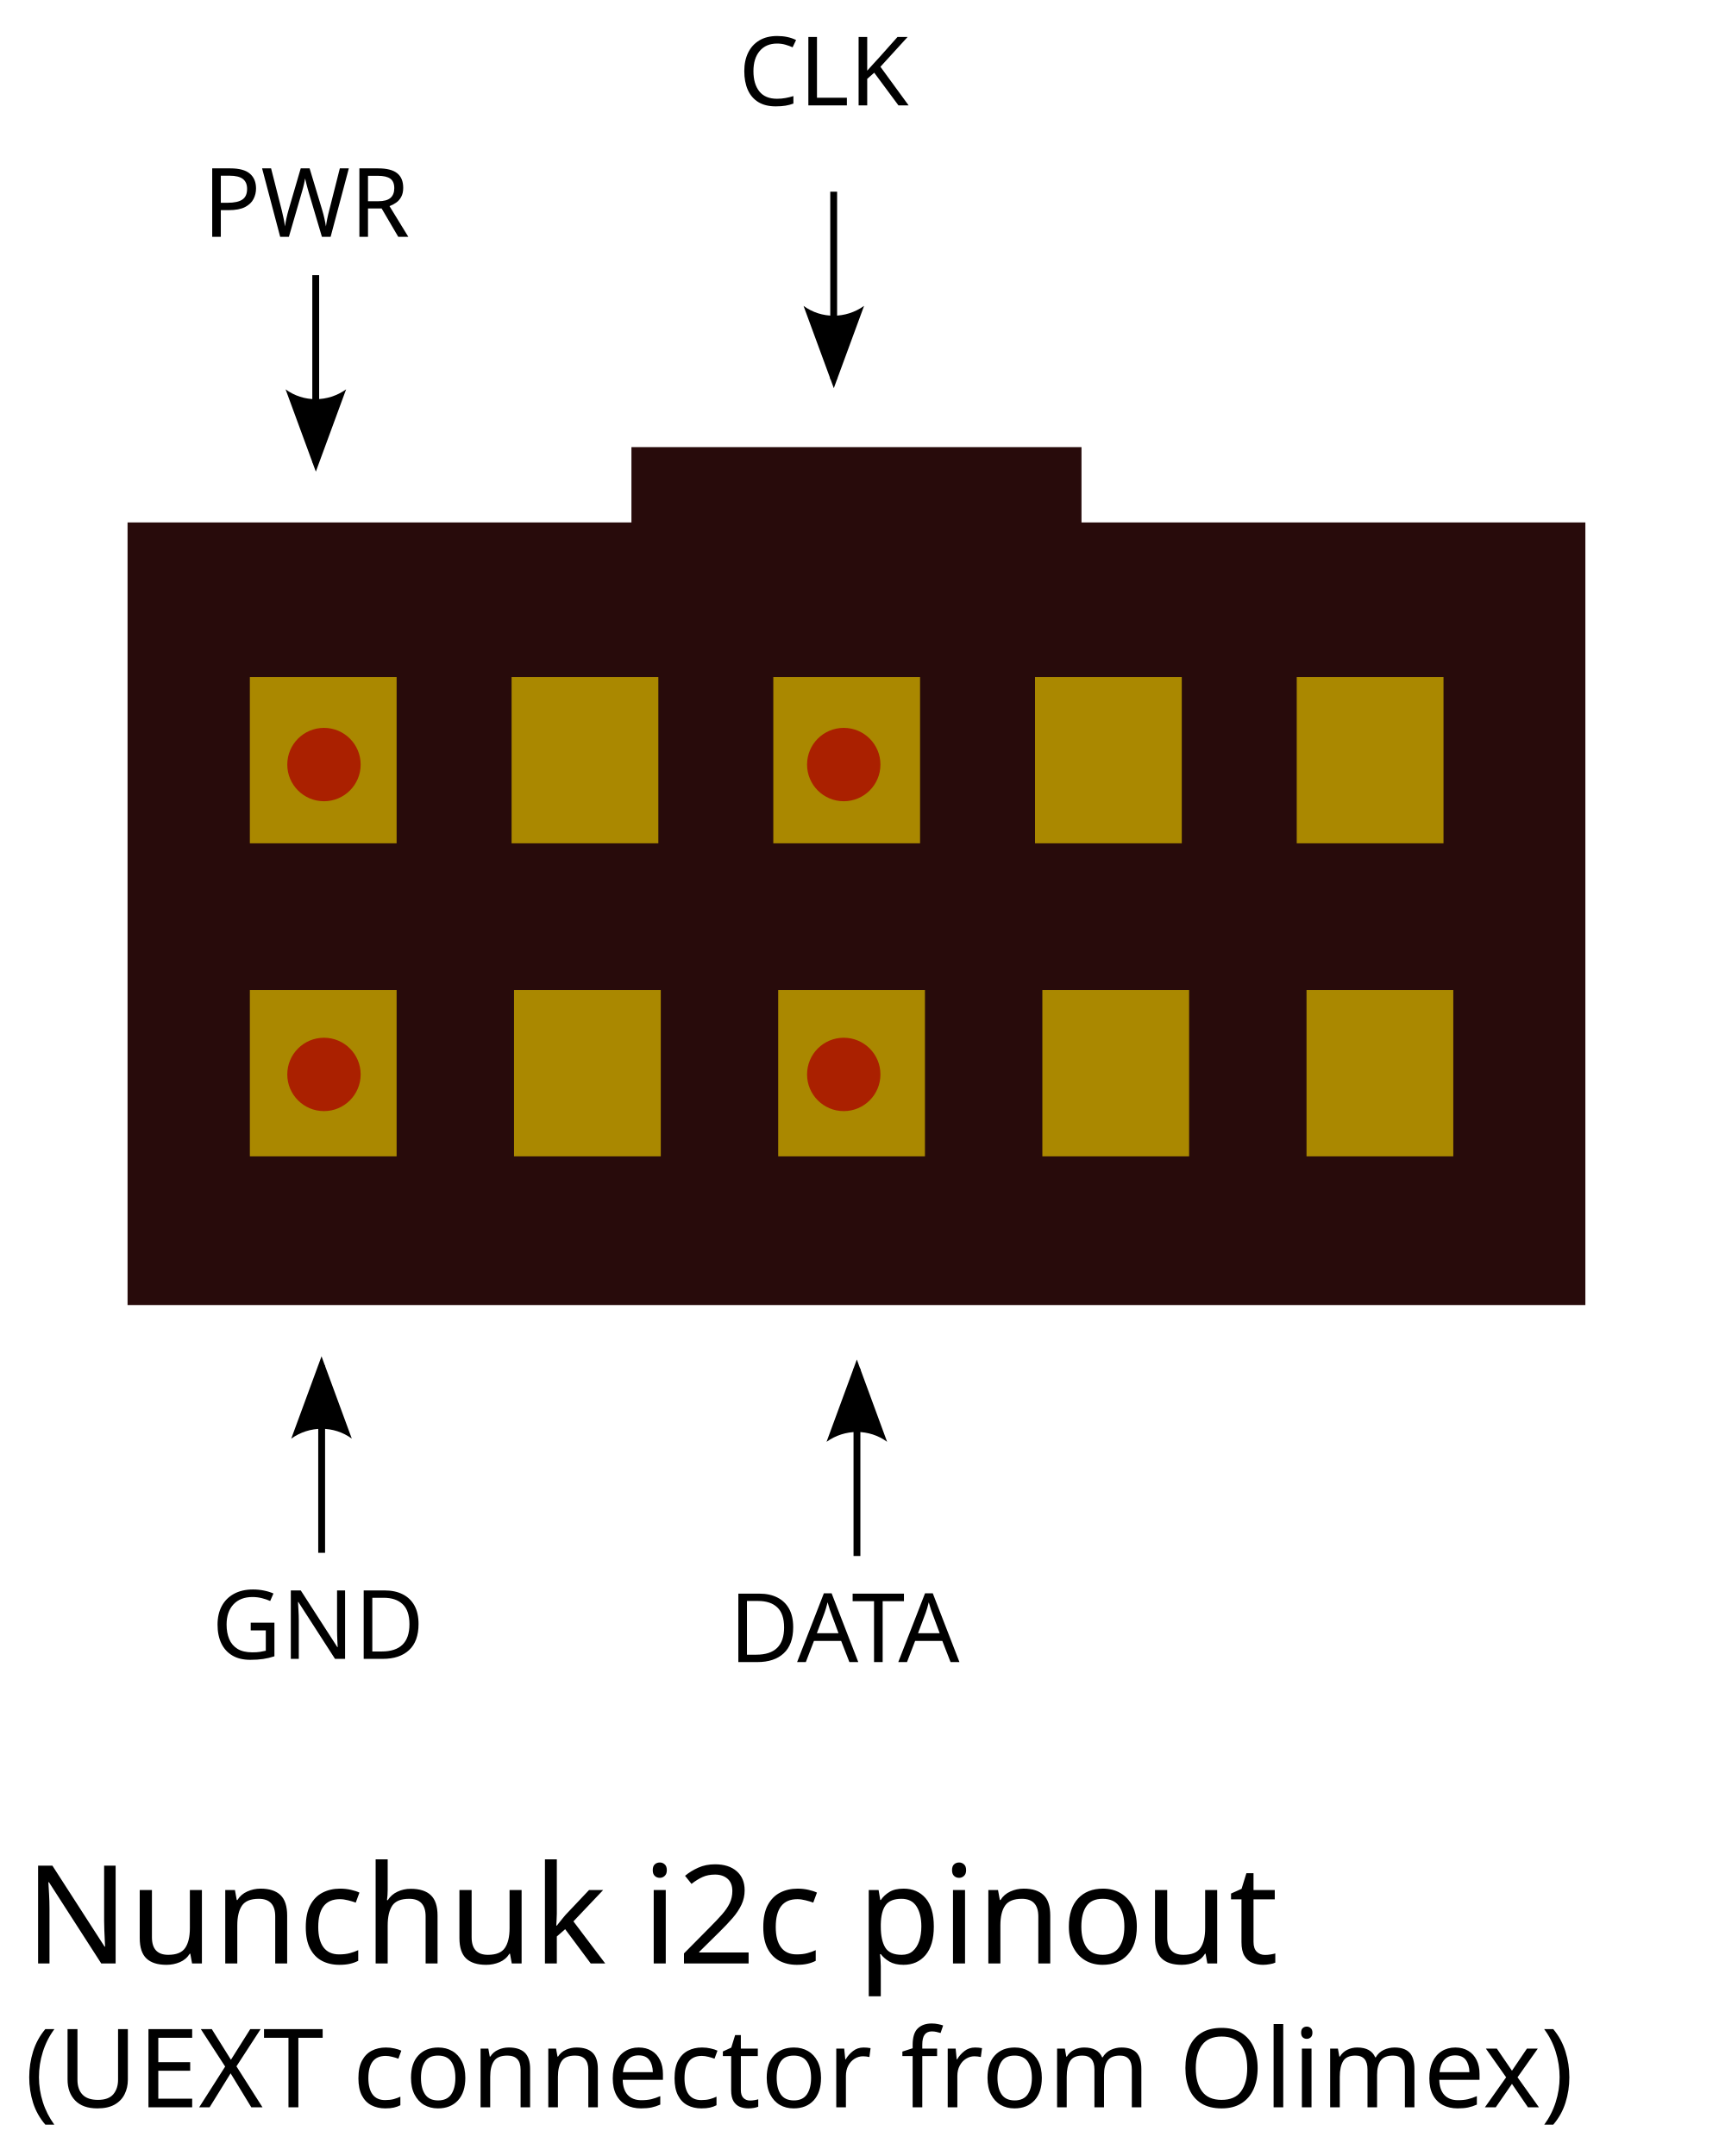
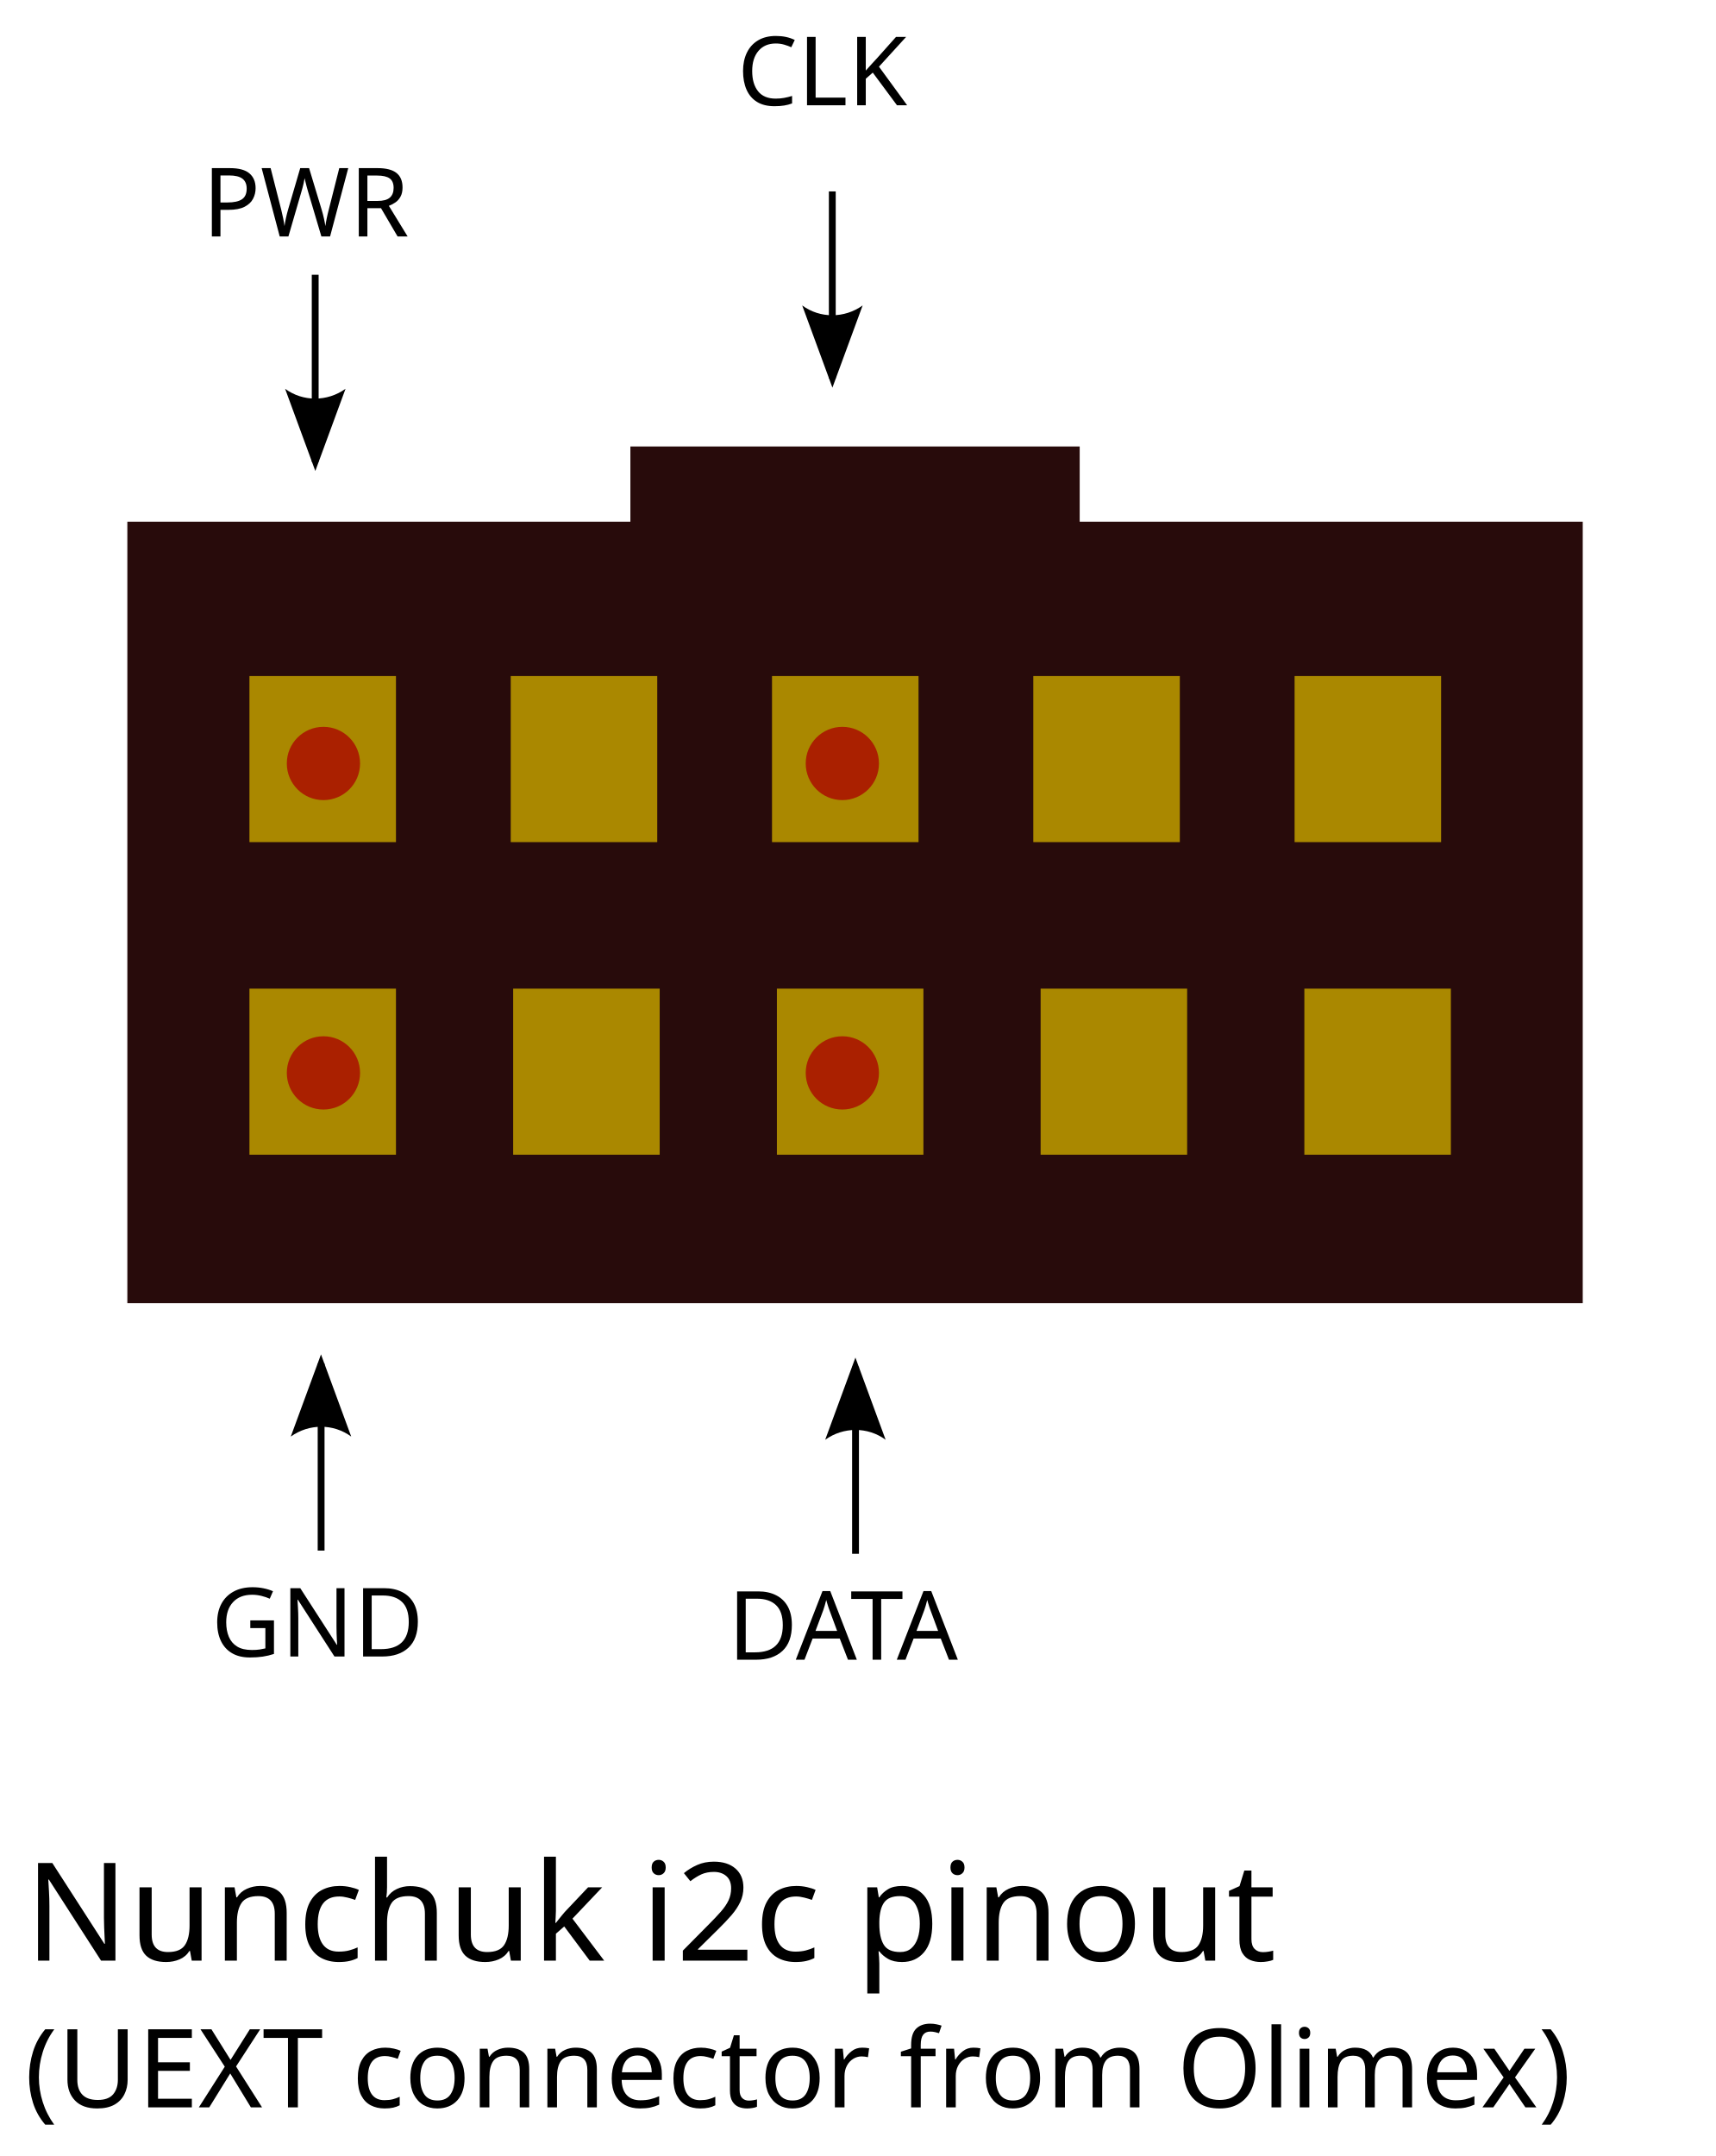
- <svg xmlns="http://www.w3.org/2000/svg" width="501.781" height="629.688" id="svg2" version="1.1">
+ <svg xmlns="http://www.w3.org/2000/svg" width="501.797" height="630.584" id="svg2" version="1.1">
  <defs id="defs4">
    <marker orient="auto" refY="0" refX="0" id="Arrow2Lend" style="overflow:visible">
      <path id="path3961" style="fill-rule:evenodd;stroke-width:0.625;stroke-linejoin:round" d="M 8.719,4.034 -2.207,0.016 8.719,-4.002 c -1.745,2.372 -1.735,5.617 -6e-7,8.035 z" transform="matrix(-1.1,0,0,-1.1,-1.1,0)" />
    </marker>
    <marker orient="auto" refY="0" refX="0" id="Arrow2Lend-4" style="overflow:visible">
      <path id="path3961-0" style="fill-rule:evenodd;stroke-width:0.625;stroke-linejoin:round" d="M 8.719,4.034 -2.207,0.016 8.719,-4.002 c -1.745,2.372 -1.735,5.617 -6e-7,8.035 z" transform="matrix(-1.1,0,0,-1.1,-1.1,0)" />
    </marker>
    <marker orient="auto" refY="0" refX="0" id="Arrow2Lend-0" style="overflow:visible">
      <path id="path3961-7" style="fill-rule:evenodd;stroke-width:0.625;stroke-linejoin:round" d="M 8.719,4.034 -2.207,0.016 8.719,-4.002 c -1.745,2.372 -1.735,5.617 -6e-7,8.035 z" transform="matrix(-1.1,0,0,-1.1,-1.1,0)" />
    </marker>
    <marker orient="auto" refY="0" refX="0" id="Arrow2Lend-8" style="overflow:visible">
      <path id="path3961-4" style="fill-rule:evenodd;stroke-width:0.625;stroke-linejoin:round" d="M 8.719,4.034 -2.207,0.016 8.719,-4.002 c -1.745,2.372 -1.735,5.617 -6e-7,8.035 z" transform="matrix(-1.1,0,0,-1.1,-1.1,0)" />
    </marker>
  </defs>
  <g id="layer1" transform="translate(-104.1786,-117.4907)">
    <rect style="fill:#280b0b;fill-opacity:1" id="rect2985" width="425.714" height="228.571" x="141.429" y="270.076" />
    <rect style="fill:#280b0b;fill-opacity:1" id="rect2987" width="131.429" height="34.286" x="288.571" y="248.076" />
    <g id="g3150" transform="translate(97.14286,2.857143)">
      <rect y="312.362" x="80" height="48.571" width="42.857" id="rect2986" style="fill:#aa8800;fill-opacity:1" />
      <rect y="312.362" x="156.429" height="48.571" width="42.857" id="rect2986-3" style="fill:#aa8800;fill-opacity:1" />
      <rect y="312.362" x="232.857" height="48.571" width="42.857" id="rect2986-3-6" style="fill:#aa8800;fill-opacity:1" />
      <rect y="312.362" x="309.286" height="48.571" width="42.857" id="rect2986-3-6-4" style="fill:#aa8800;fill-opacity:1" />
      <rect y="312.362" x="385.714" height="48.571" width="42.857" id="rect2986-3-6-4-9" style="fill:#aa8800;fill-opacity:1" />
    </g>
    <g id="g3157" transform="translate(95.7143,2.857143)">
      <rect y="403.791" x="81.429" height="48.571" width="42.857" id="rect2986-3-6-4-9-7" style="fill:#aa8800;fill-opacity:1" />
      <rect y="403.791" x="158.571" height="48.571" width="42.857" id="rect2986-3-6-4-9-7-5" style="fill:#aa8800;fill-opacity:1" />
      <rect y="403.791" x="235.714" height="48.571" width="42.857" id="rect2986-3-6-4-9-7-5-3" style="fill:#aa8800;fill-opacity:1" />
      <rect y="403.791" x="312.857" height="48.571" width="42.857" id="rect2986-3-6-4-9-7-5-3-0" style="fill:#aa8800;fill-opacity:1" />
      <rect y="403.791" x="390" height="48.571" width="42.857" id="rect2986-3-6-4-9-7-5-3-0-9" style="fill:#aa8800;fill-opacity:1" />
    </g>
-     <path style="fill:none;stroke:#000000;stroke-width:2;stroke-linecap:butt;stroke-linejoin:miter;stroke-miterlimit:4;stroke-opacity:1;stroke-dasharray:none;marker-end:url(#Arrow2Lend)" d="m 196.377,197.854 0,54.73" id="path3166" />
-     <text xml:space="preserve" style="font-size:40px;font-style:normal;font-weight:normal;line-height:125%;letter-spacing:0px;word-spacing:0px;fill:#000000;fill-opacity:1;stroke:none;font-family:Sans;-inkscape-font-specification:Sans" x="163.429" y="186.648" id="text4380">
-       <tspan id="tspan4382" x="163.429" y="186.648" style="font-size:28px">PWR</tspan>
+     <path style="fill:none;stroke:#000000;stroke-width:2;stroke-linecap:butt;stroke-linejoin:miter;stroke-miterlimit:4;stroke-dasharray:none;stroke-opacity:1;marker-end:url(#Arrow2Lend)" d="m 196.377,197.854 v 54.73" id="path3166" />
+     <text xml:space="preserve" style="font-style:normal;font-weight:normal;line-height:0%;font-family:sans-serif;-inkscape-font-specification:Sans;letter-spacing:0px;word-spacing:0px;fill:#000000;fill-opacity:1;stroke:none" x="163.429" y="186.648" id="text4380">
+       <tspan id="tspan4382" x="163.429" y="186.648" style="font-size:28px;line-height:1.25;font-family:sans-serif">PWR</tspan>
    </text>
-     <path style="fill:none;stroke:#000000;stroke-width:2;stroke-linecap:butt;stroke-linejoin:miter;stroke-miterlimit:4;stroke-opacity:1;stroke-dasharray:none;marker-end:url(#Arrow2Lend)" d="m 198.108,571.007 0,-54.73" id="path3166-7" />
-     <text xml:space="preserve" style="font-size:40px;font-style:normal;font-weight:normal;line-height:125%;letter-spacing:0px;word-spacing:0px;fill:#000000;fill-opacity:1;stroke:none;font-family:Sans;-inkscape-font-specification:Sans" x="166.005" y="601.986" id="text4380-7">
-       <tspan id="tspan4382-1" x="166.005" y="601.986" style="font-size:28px">GND</tspan>
+     <path style="fill:none;stroke:#000000;stroke-width:2;stroke-linecap:butt;stroke-linejoin:miter;stroke-miterlimit:4;stroke-dasharray:none;stroke-opacity:1;marker-end:url(#Arrow2Lend)" d="M 198.108,571.007 V 516.277" id="path3166-7" />
+     <text xml:space="preserve" style="font-style:normal;font-weight:normal;line-height:0%;font-family:sans-serif;-inkscape-font-specification:Sans;letter-spacing:0px;word-spacing:0px;fill:#000000;fill-opacity:1;stroke:none" x="166.005" y="601.986" id="text4380-7">
+       <tspan id="tspan4382-1" x="166.005" y="601.986" style="font-size:28px;line-height:1.25;font-family:sans-serif">GND</tspan>
    </text>
-     <path style="fill:none;stroke:#000000;stroke-width:2;stroke-linecap:butt;stroke-linejoin:miter;stroke-miterlimit:4;stroke-opacity:1;stroke-dasharray:none;marker-end:url(#Arrow2Lend)" d="m 354.428,571.939 0,-54.73" id="path3166-7-7" />
-     <text xml:space="preserve" style="font-size:40px;font-style:normal;font-weight:normal;line-height:125%;letter-spacing:0px;word-spacing:0px;fill:#000000;fill-opacity:1;stroke:none;font-family:Sans;-inkscape-font-specification:Sans" x="317.075" y="602.918" id="text4380-7-7">
-       <tspan id="tspan4382-1-3" x="317.075" y="602.918" style="font-size:28px">DATA</tspan>
+     <path style="fill:none;stroke:#000000;stroke-width:2;stroke-linecap:butt;stroke-linejoin:miter;stroke-miterlimit:4;stroke-dasharray:none;stroke-opacity:1;marker-end:url(#Arrow2Lend)" d="M 354.428,571.939 V 517.209" id="path3166-7-7" />
+     <text xml:space="preserve" style="font-style:normal;font-weight:normal;line-height:0%;font-family:sans-serif;-inkscape-font-specification:Sans;letter-spacing:0px;word-spacing:0px;fill:#000000;fill-opacity:1;stroke:none" x="317.075" y="602.918" id="text4380-7-7">
+       <tspan id="tspan4382-1-3" x="317.075" y="602.918" style="font-size:28px;line-height:1.25;font-family:sans-serif">DATA</tspan>
    </text>
-     <path style="fill:none;stroke:#000000;stroke-width:1px;stroke-linecap:butt;stroke-linejoin:miter;stroke-opacity:1" d="m 354.393,594.712 0,0" id="path4444" />
-     <path style="fill:none;stroke:#000000;stroke-width:2;stroke-linecap:butt;stroke-linejoin:miter;stroke-miterlimit:4;stroke-opacity:1;stroke-dasharray:none;marker-end:url(#Arrow2Lend)" d="m 347.633,173.478 0,54.73" id="path3166-5" />
-     <text xml:space="preserve" style="font-size:40px;font-style:normal;font-weight:normal;line-height:125%;letter-spacing:0px;word-spacing:0px;fill:#000000;fill-opacity:1;stroke:none;font-family:Sans;-inkscape-font-specification:Sans" x="319.826" y="148.272" id="text4380-2">
-       <tspan id="tspan4382-11" x="319.826" y="148.272" style="font-size:28px">CLK</tspan>
+     <path style="fill:none;stroke:#000000;stroke-width:1px;stroke-linecap:butt;stroke-linejoin:miter;stroke-opacity:1" d="m 354.379,592.712 v 0" id="path4444" />
+     <path style="fill:none;stroke:#000000;stroke-width:2;stroke-linecap:butt;stroke-linejoin:miter;stroke-miterlimit:4;stroke-dasharray:none;stroke-opacity:1;marker-end:url(#Arrow2Lend)" d="m 347.633,173.478 v 54.73" id="path3166-5" />
+     <text xml:space="preserve" style="font-style:normal;font-weight:normal;line-height:0%;font-family:sans-serif;-inkscape-font-specification:Sans;letter-spacing:0px;word-spacing:0px;fill:#000000;fill-opacity:1;stroke:none" x="319.826" y="148.272" id="text4380-2">
+       <tspan id="tspan4382-11" x="319.826" y="148.272" style="font-size:28px;line-height:1.25;font-family:sans-serif">CLK</tspan>
    </text>
-     <path style="fill:#aa2000;fill-opacity:1;stroke:#0000ff;stroke-width:0;stroke-miterlimit:4;stroke-opacity:1;stroke-dasharray:none" id="path4476" d="m 210,340.219 c 0,5.917 -4.797,10.714 -10.714,10.714 -5.917,0 -10.714,-4.797 -10.714,-10.714 0,-5.917 4.797,-10.714 10.714,-10.714 5.917,0 10.714,4.797 10.714,10.714 z" transform="translate(-0.5000033,91.07143)" />
-     <path style="fill:#aa2000;fill-opacity:1;stroke:#0000ff;stroke-width:0;stroke-miterlimit:4;stroke-opacity:1;stroke-dasharray:none" id="path4476-0" d="m 210,340.219 c 0,5.917 -4.797,10.714 -10.714,10.714 -5.917,0 -10.714,-4.797 -10.714,-10.714 0,-5.917 4.797,-10.714 10.714,-10.714 5.917,0 10.714,4.797 10.714,10.714 z" transform="translate(-0.5000033,0.5714242)" />
-     <path style="fill:#aa2000;fill-opacity:1;stroke:#0000ff;stroke-width:0;stroke-miterlimit:4;stroke-opacity:1;stroke-dasharray:none" id="path4476-0-5" d="m 210,340.219 c 0,5.917 -4.797,10.714 -10.714,10.714 -5.917,0 -10.714,-4.797 -10.714,-10.714 0,-5.917 4.797,-10.714 10.714,-10.714 5.917,0 10.714,4.797 10.714,10.714 z" transform="translate(151.2857,0.5714242)" />
-     <path style="fill:#aa2000;fill-opacity:1;stroke:#0000ff;stroke-width:0;stroke-miterlimit:4;stroke-opacity:1;stroke-dasharray:none" id="path4476-0-5-6" d="m 210,340.219 c 0,5.917 -4.797,10.714 -10.714,10.714 -5.917,0 -10.714,-4.797 -10.714,-10.714 0,-5.917 4.797,-10.714 10.714,-10.714 5.917,0 10.714,4.797 10.714,10.714 z" transform="translate(151.2857,91.07143)" />
-     <text xml:space="preserve" style="font-size:40px;font-style:normal;font-weight:normal;line-height:125%;letter-spacing:0px;word-spacing:0px;fill:#000000;fill-opacity:1;stroke:none;font-family:Sans;-inkscape-font-specification:Sans" x="111.429" y="690.934" id="text4532">
-       <tspan id="tspan4534" x="111.429" y="690.934">Nunchuk i2c pinout</tspan>
-       <tspan x="111.429" y="732.96" id="tspan4536" style="font-size:32px">(UEXT connector from Olimex)</tspan>
+     <circle style="fill:#aa2000;fill-opacity:1;stroke:#0000ff;stroke-width:0;stroke-miterlimit:4;stroke-dasharray:none;stroke-opacity:1" id="path4476" transform="translate(-0.5000033,91.07143)" cx="199.286" cy="340.219" r="10.714" />
+     <circle style="fill:#aa2000;fill-opacity:1;stroke:#0000ff;stroke-width:0;stroke-miterlimit:4;stroke-dasharray:none;stroke-opacity:1" id="path4476-0" transform="translate(-0.5000033,0.5714242)" cx="199.286" cy="340.219" r="10.714" />
+     <circle style="fill:#aa2000;fill-opacity:1;stroke:#0000ff;stroke-width:0;stroke-miterlimit:4;stroke-dasharray:none;stroke-opacity:1" id="path4476-0-5" transform="translate(151.2857,0.5714242)" cx="199.286" cy="340.219" r="10.714" />
+     <circle style="fill:#aa2000;fill-opacity:1;stroke:#0000ff;stroke-width:0;stroke-miterlimit:4;stroke-dasharray:none;stroke-opacity:1" id="path4476-0-5-6" transform="translate(151.2857,91.07143)" cx="199.286" cy="340.219" r="10.714" />
+     <text xml:space="preserve" style="font-style:normal;font-weight:normal;line-height:0%;font-family:sans-serif;-inkscape-font-specification:Sans;letter-spacing:0px;word-spacing:0px;fill:#000000;fill-opacity:1;stroke:none" x="111.429" y="690.934" id="text4532">
+       <tspan id="tspan4534" x="111.429" y="690.934" style="font-size:40px;line-height:1.25;font-family:sans-serif">Nunchuk i2c pinout</tspan>
+       <tspan x="111.429" y="733.855" id="tspan4536" style="font-size:32px;line-height:1.25;font-family:sans-serif">(UEXT connector from Olimex)</tspan>
    </text>
  </g>
</svg>
